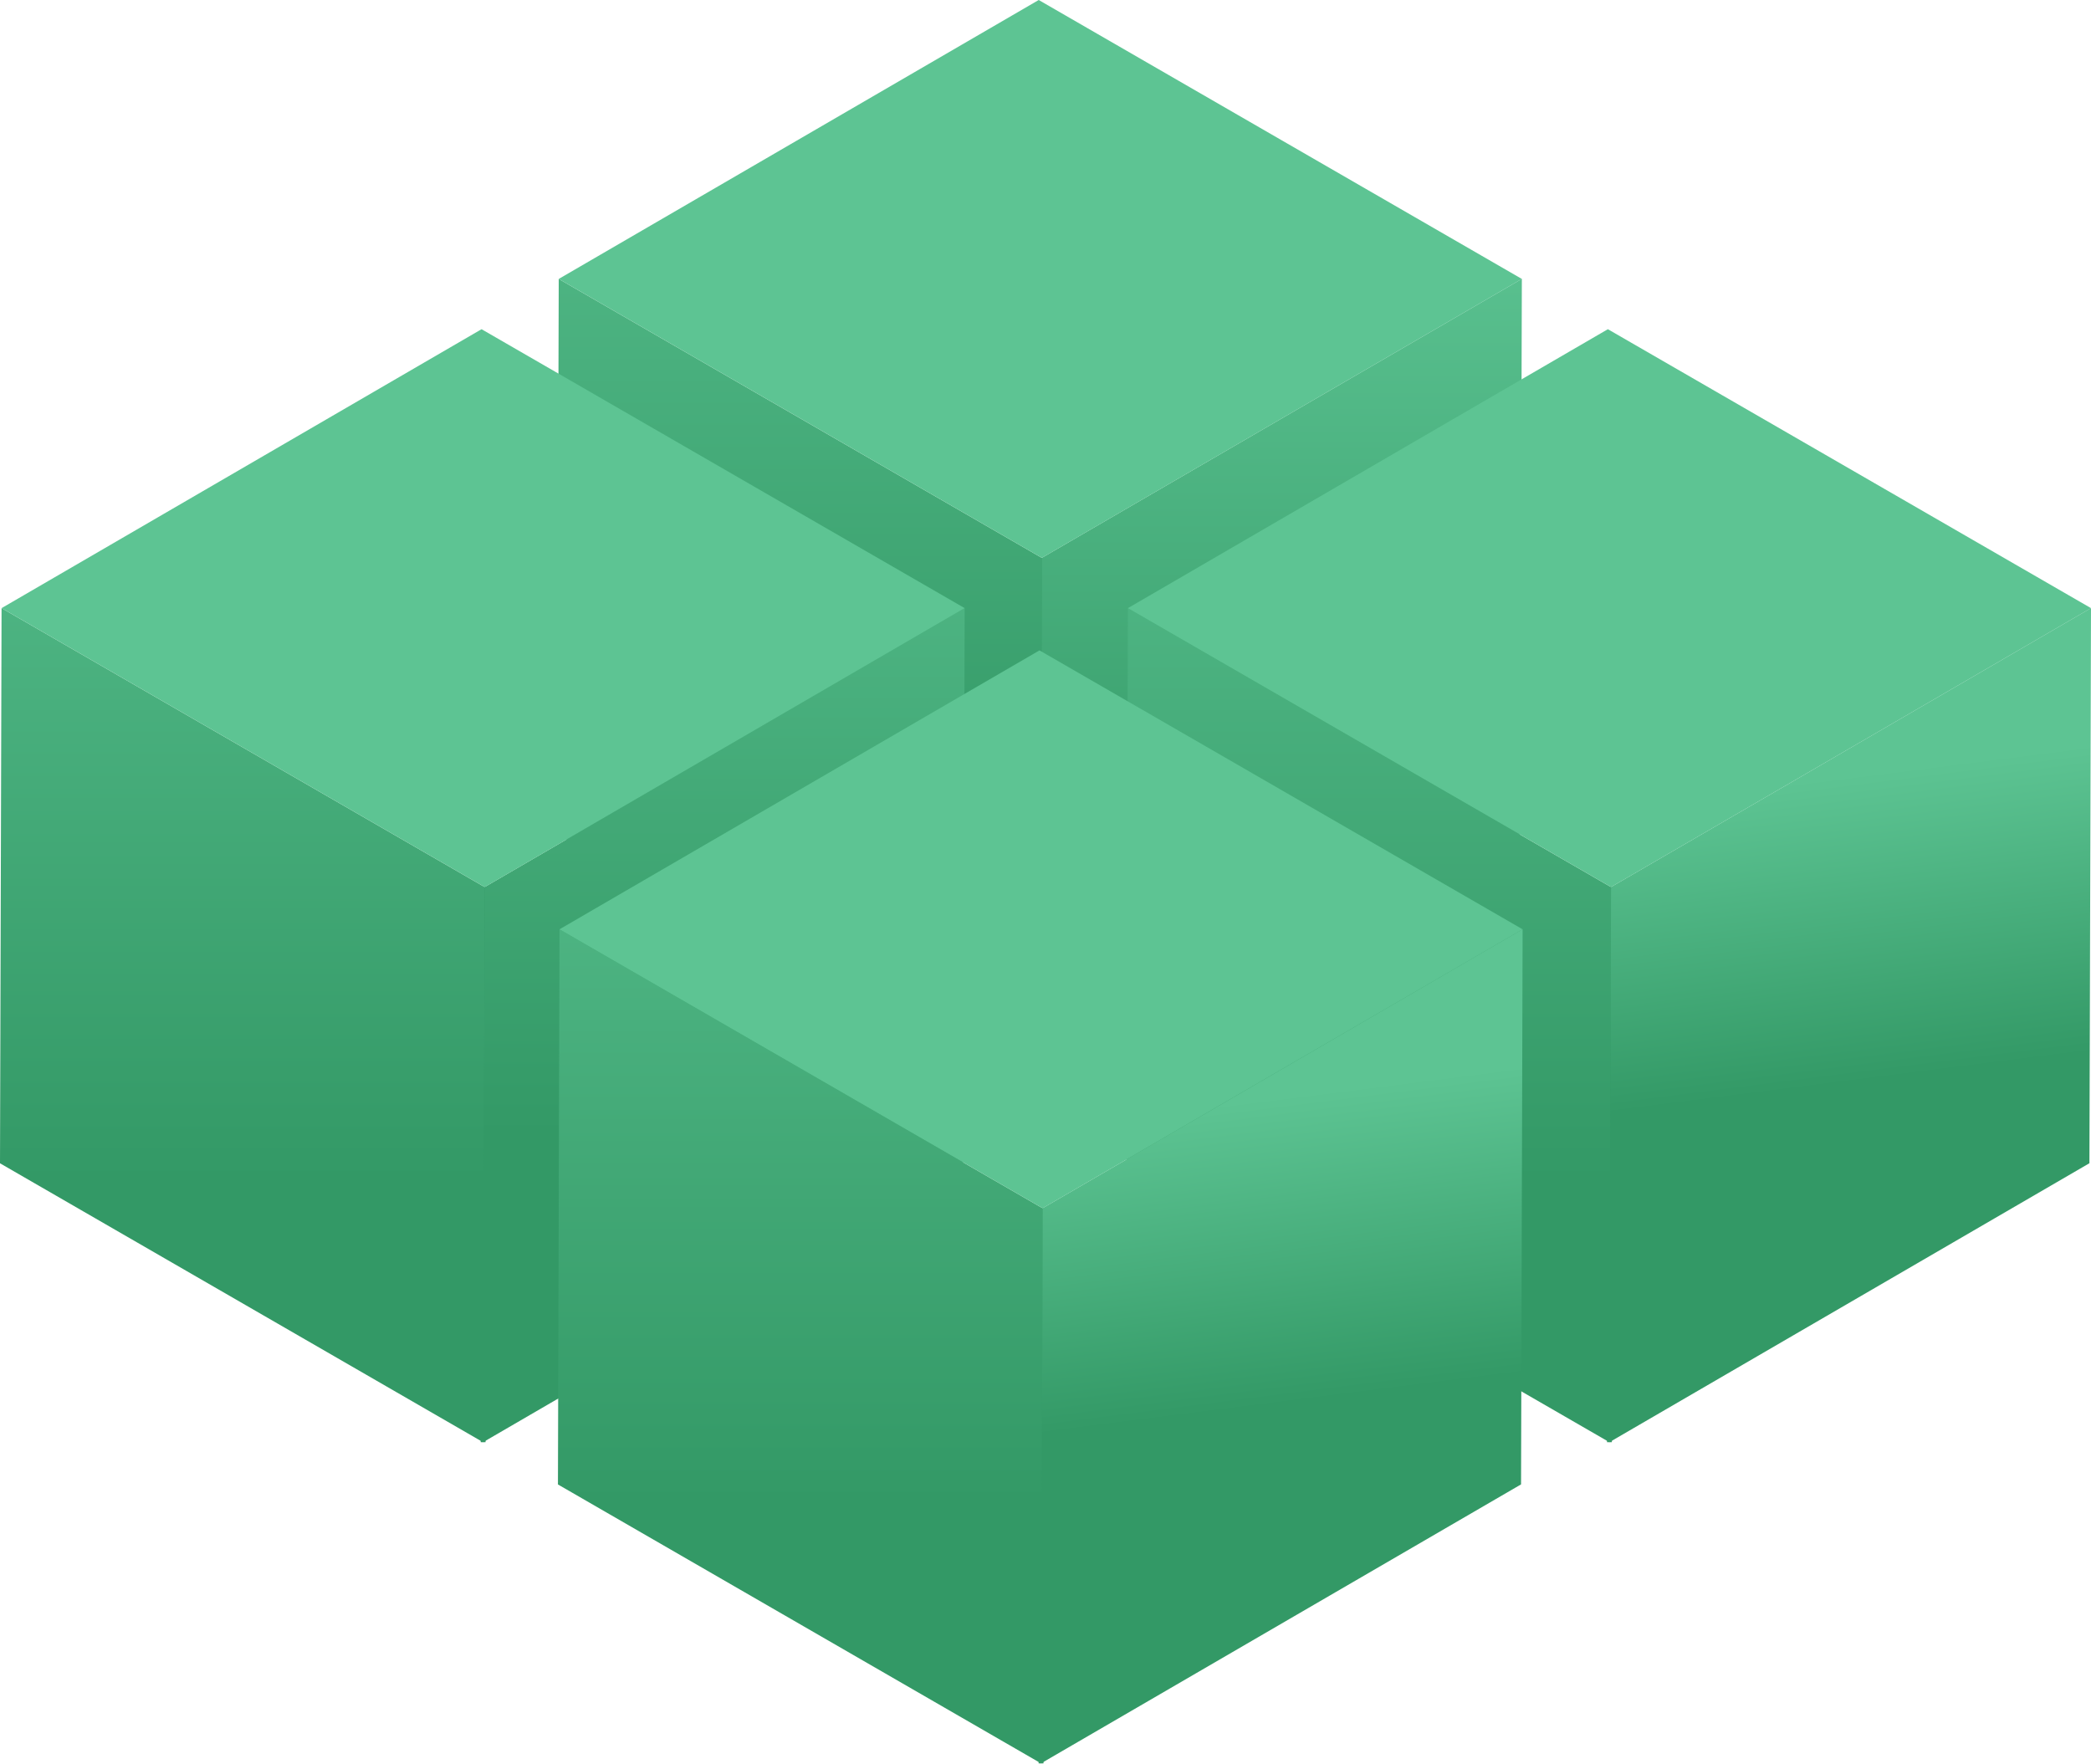
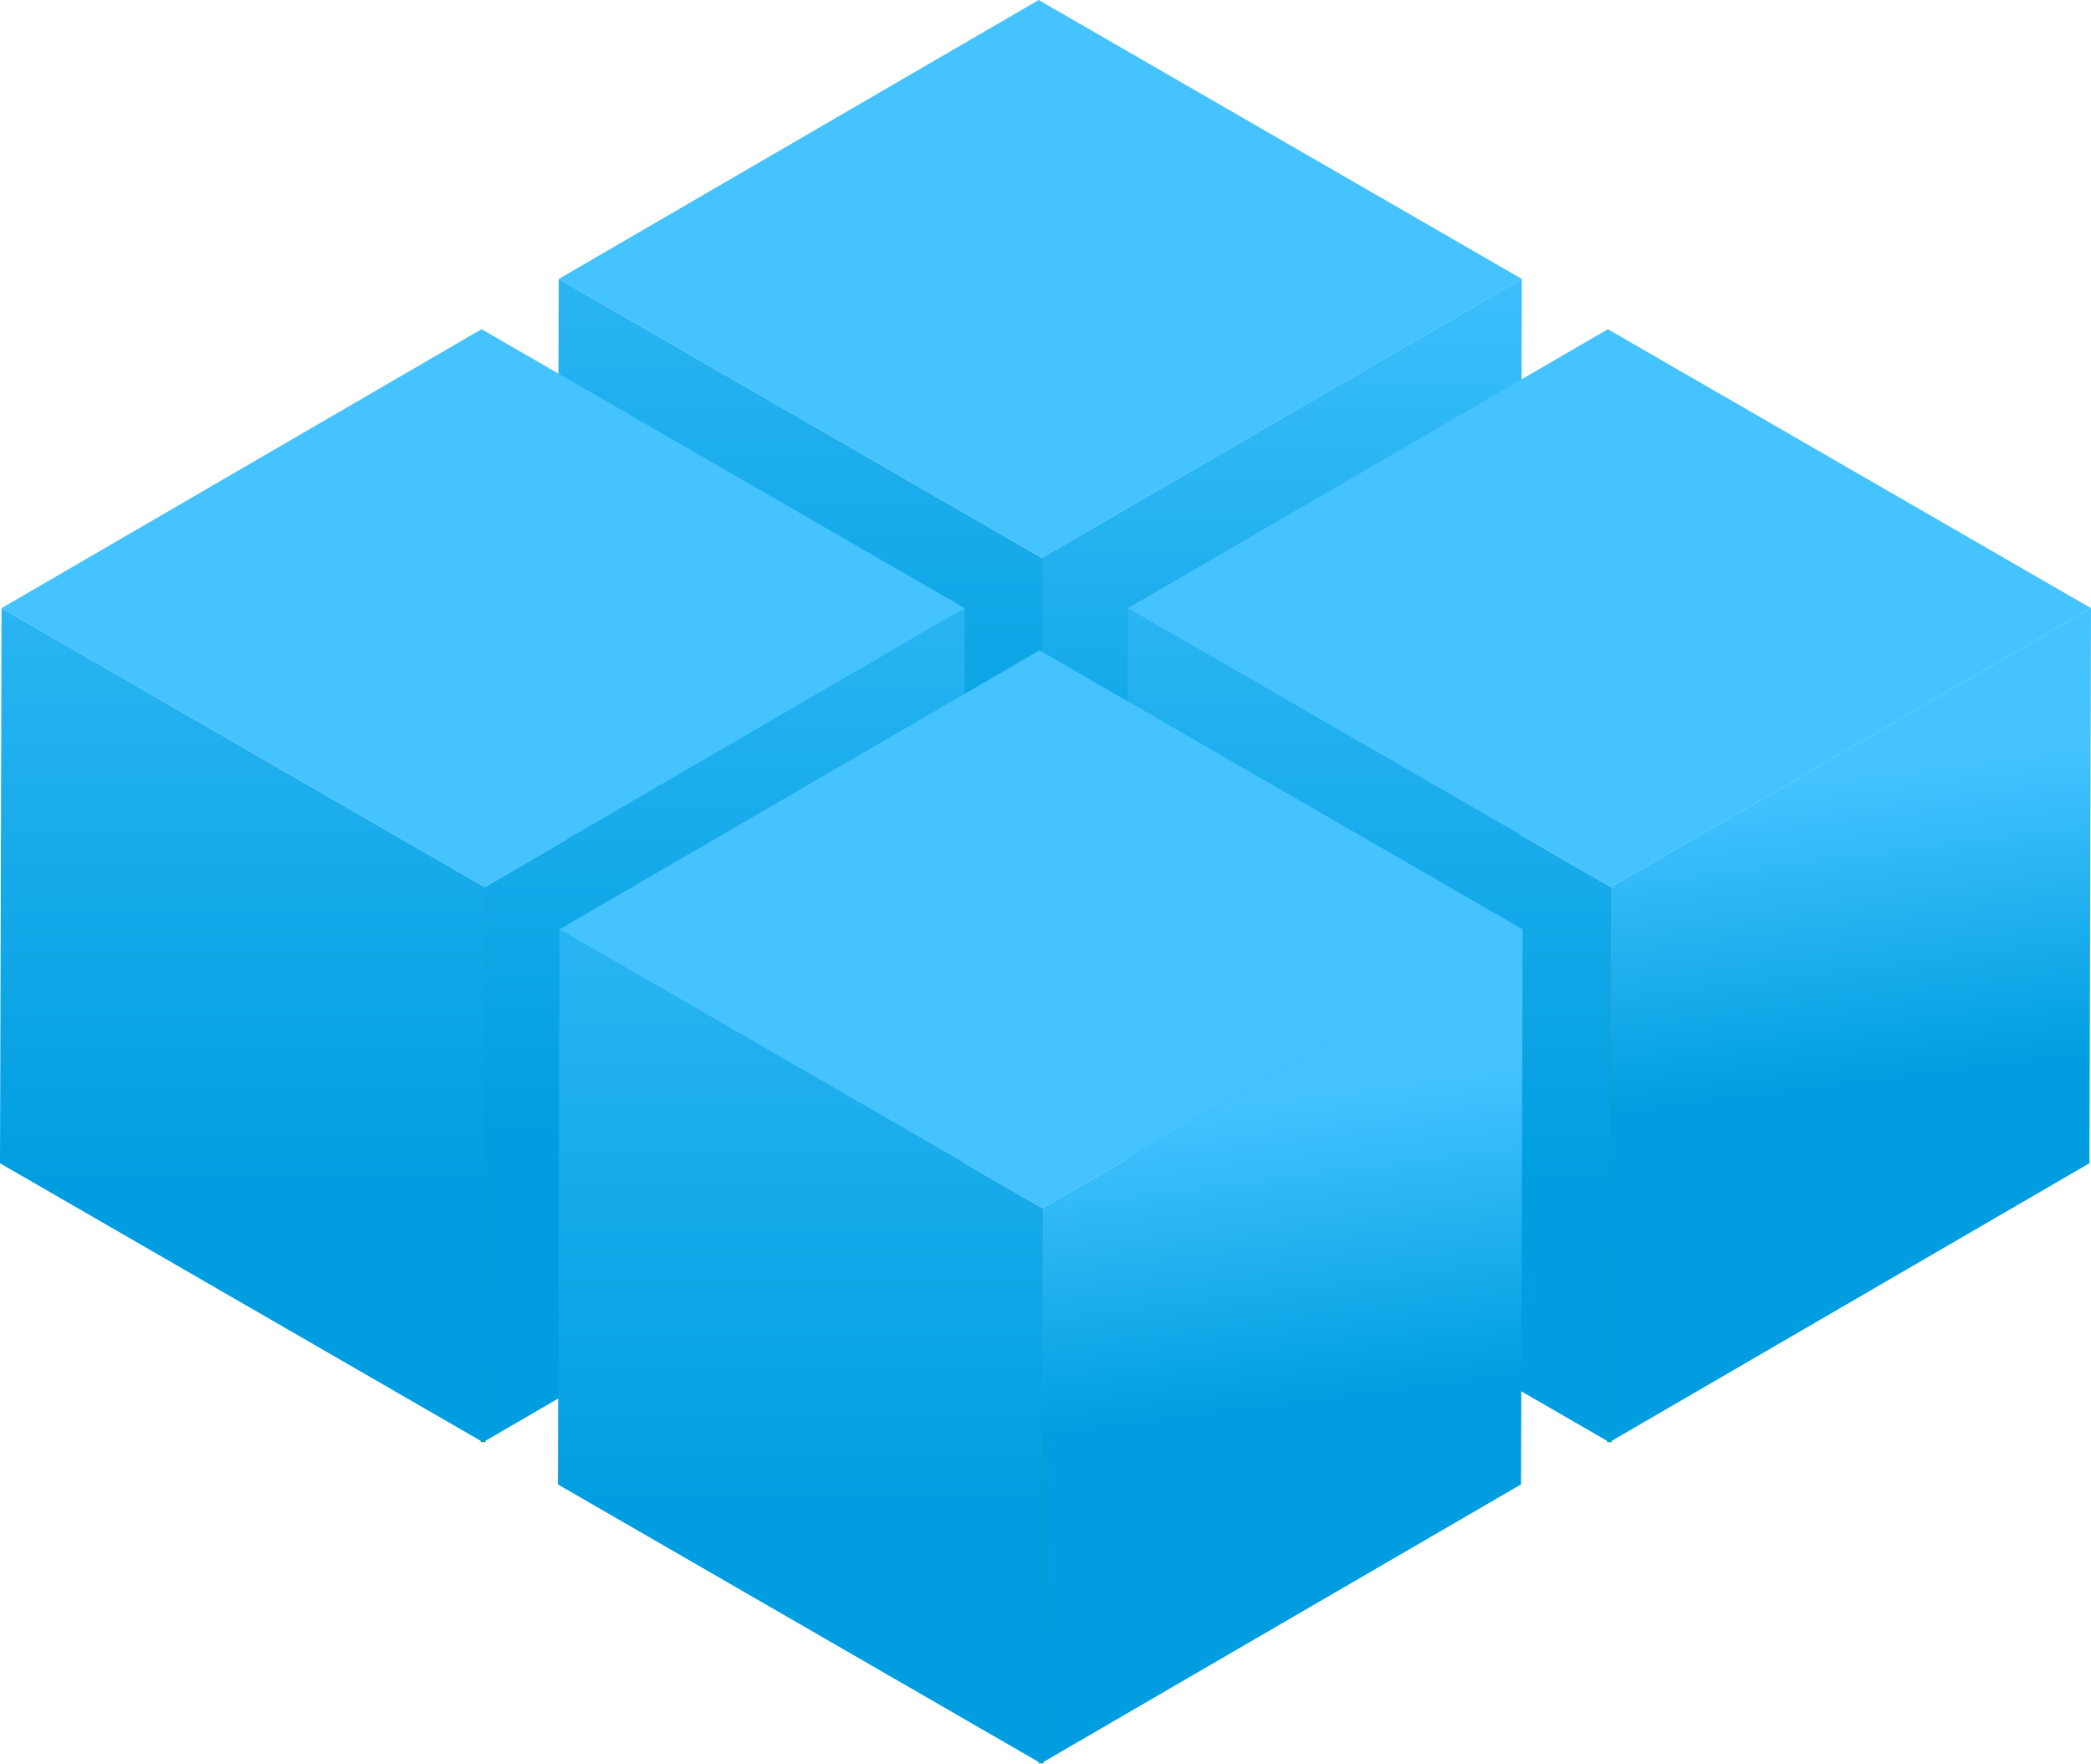
- <svg xmlns="http://www.w3.org/2000/svg" version="1.1" id="Layer_1" x="0px" y="0px" width="433.513px" height="365.585px" viewBox="-115.514 0 433.513 365.585" enable-background="new -115.514 0 433.513 365.585" xml:space="preserve">
+ <svg xmlns="http://www.w3.org/2000/svg" version="1.1" id="Layer_1" x="0px" y="0px" width="433.514px" height="365.585px" viewBox="0 0 433.514 365.585" enable-background="new 0 0 433.514 365.585" xml:space="preserve">
  <g>
-     <line fill="none" stroke="#339966" stroke-miterlimit="10" x1="100.486" y1="115.657" x2="100.16" y2="230.75" />
+     <line fill="none" stroke="#339966" stroke-miterlimit="10" x1="216.001" y1="115.657" x2="215.675" y2="230.75" />
    <g>
-       <linearGradient id="SVGID_1_" gradientUnits="userSpaceOnUse" x1="58.602" y1="78.063" x2="58.602" y2="273.505" gradientTransform="matrix(1 0 0 -1 -8.3599 254.8047)">
-         <stop offset="0" style="stop-color:#339966" />
-         <stop offset="1" style="stop-color:#5DC493" />
+       <linearGradient id="SVGID_1_" gradientUnits="userSpaceOnUse" x1="182.477" y1="738.881" x2="182.477" y2="543.441" gradientTransform="matrix(1 0 0 1 -16.7197 -562.1406)">
+         <stop offset="0" style="stop-color:#009EE0" />
+         <stop offset="1" style="stop-color:#44C3FF" />
      </linearGradient>
-       <polygon fill="url(#SVGID_1_)" points="100.486,115.657 100.16,230.75 0,172.922 0.325,57.829   " />
+       <polygon fill="url(#SVGID_1_)" points="216.001,115.657 215.675,230.75 115.514,172.922 115.84,57.829   " />
    </g>
    <g>
      <g enable-background="new    ">
        <g>
-           <linearGradient id="SVGID_2_" gradientUnits="userSpaceOnUse" x1="158.441" y1="64.875" x2="158.441" y2="212.977" gradientTransform="matrix(1 0 0 -1 -8.3599 254.8047)">
-             <stop offset="0" style="stop-color:#339966" />
-             <stop offset="1" style="stop-color:#5DC493" />
+           <linearGradient id="SVGID_2_" gradientUnits="userSpaceOnUse" x1="282.315" y1="752.07" x2="282.315" y2="603.968" gradientTransform="matrix(1 0 0 1 -16.7197 -562.1406)">
+             <stop offset="0" style="stop-color:#009EE0" />
+             <stop offset="1" style="stop-color:#44C3FF" />
          </linearGradient>
-           <polygon fill="url(#SVGID_2_)" points="200,57.816 199.674,172.909 100.162,230.741 100.487,115.646     " />
+           <polygon fill="url(#SVGID_2_)" points="315.514,57.816 315.188,172.909 215.677,230.742 216.002,115.646     " />
        </g>
      </g>
    </g>
    <g>
      <g>
-         <polygon fill="#5DC493" points="199.998,57.828 100.486,115.657 0.325,57.829 99.836,0    " />
+         <polygon fill="#44C3FF" points="315.512,57.828 216.001,115.657 115.84,57.829 215.35,0    " />
      </g>
    </g>
  </g>
  <g>
-     <line fill="none" stroke="#339966" stroke-miterlimit="10" x1="218.484" y1="183.907" x2="218.159" y2="299" />
+     <line fill="none" stroke="#339966" stroke-miterlimit="10" x1="333.999" y1="183.908" x2="333.674" y2="299" />
    <g>
-       <linearGradient id="SVGID_3_" gradientUnits="userSpaceOnUse" x1="176.602" y1="9.813" x2="176.601" y2="205.256" gradientTransform="matrix(1 0 0 -1 -8.3599 254.8047)">
-         <stop offset="0" style="stop-color:#339966" />
-         <stop offset="1" style="stop-color:#5DC493" />
+       <linearGradient id="SVGID_3_" gradientUnits="userSpaceOnUse" x1="300.476" y1="807.131" x2="300.476" y2="611.688" gradientTransform="matrix(1 0 0 1 -16.7197 -562.1406)">
+         <stop offset="0" style="stop-color:#009EE0" />
+         <stop offset="1" style="stop-color:#44C3FF" />
      </linearGradient>
-       <polygon fill="url(#SVGID_3_)" points="218.484,183.907 218.159,299 117.999,241.172 118.324,126.079   " />
+       <polygon fill="url(#SVGID_3_)" points="333.999,183.908 333.674,299 233.513,241.171 233.839,126.079   " />
    </g>
    <g>
      <g enable-background="new    ">
        <g>
-           <linearGradient id="SVGID_4_" gradientUnits="userSpaceOnUse" x1="277.957" y1="30.328" x2="269.957" y2="93.327" gradientTransform="matrix(1 0 0 -1 -8.3599 254.8047)">
-             <stop offset="0" style="stop-color:#339966" />
-             <stop offset="1" style="stop-color:#5DC493" />
+           <linearGradient id="SVGID_4_" gradientUnits="userSpaceOnUse" x1="401.832" y1="786.619" x2="393.832" y2="723.619" gradientTransform="matrix(1 0 0 1 -16.7197 -562.1406)">
+             <stop offset="0" style="stop-color:#009EE0" />
+             <stop offset="1" style="stop-color:#44C3FF" />
          </linearGradient>
-           <polygon fill="url(#SVGID_4_)" points="317.999,126.066 317.673,241.159 218.161,298.991 218.486,183.896     " />
+           <polygon fill="url(#SVGID_4_)" points="433.513,126.066 433.188,241.16 333.676,298.992 334.001,183.896     " />
        </g>
      </g>
    </g>
    <g>
      <g>
-         <polygon fill="#5DC493" points="317.997,126.078 218.484,183.907 118.324,126.079 217.835,68.25    " />
+         <polygon fill="#44C3FF" points="433.511,126.078 333.999,183.908 233.839,126.079 333.349,68.25    " />
      </g>
    </g>
  </g>
  <g>
-     <line fill="none" stroke="#339966" stroke-miterlimit="10" x1="-15.029" y1="183.907" x2="-15.354" y2="299" />
+     <line fill="none" stroke="#339966" stroke-miterlimit="10" x1="100.486" y1="183.908" x2="100.161" y2="299" />
    <g>
-       <linearGradient id="SVGID_5_" gradientUnits="userSpaceOnUse" x1="-56.912" y1="9.813" x2="-56.912" y2="205.256" gradientTransform="matrix(1 0 0 -1 -8.3599 254.8047)">
-         <stop offset="0" style="stop-color:#339966" />
-         <stop offset="1" style="stop-color:#5DC493" />
+       <linearGradient id="SVGID_5_" gradientUnits="userSpaceOnUse" x1="66.963" y1="807.131" x2="66.963" y2="611.688" gradientTransform="matrix(1 0 0 1 -16.7197 -562.1406)">
+         <stop offset="0" style="stop-color:#009EE0" />
+         <stop offset="1" style="stop-color:#44C3FF" />
      </linearGradient>
-       <polygon fill="url(#SVGID_5_)" points="-15.029,183.907 -15.354,299 -115.514,241.172 -115.189,126.079   " />
+       <polygon fill="url(#SVGID_5_)" points="100.486,183.908 100.161,299 0.001,241.171 0.326,126.079   " />
    </g>
    <g>
      <g enable-background="new    ">
        <g>
-           <linearGradient id="SVGID_6_" gradientUnits="userSpaceOnUse" x1="42.926" y1="19.375" x2="42.926" y2="201.15" gradientTransform="matrix(1 0 0 -1 -8.3599 254.8047)">
-             <stop offset="0" style="stop-color:#339966" />
-             <stop offset="1" style="stop-color:#5DC493" />
+           <linearGradient id="SVGID_6_" gradientUnits="userSpaceOnUse" x1="166.802" y1="797.57" x2="166.802" y2="615.795" gradientTransform="matrix(1 0 0 1 -16.7197 -562.1406)">
+             <stop offset="0" style="stop-color:#009EE0" />
+             <stop offset="1" style="stop-color:#44C3FF" />
          </linearGradient>
-           <polygon fill="url(#SVGID_6_)" points="84.486,126.066 84.16,241.159 -15.352,298.991 -15.027,183.896     " />
+           <polygon fill="url(#SVGID_6_)" points="200.001,126.066 199.675,241.16 100.163,298.992 100.488,183.896     " />
        </g>
      </g>
    </g>
    <g>
      <g>
-         <polygon fill="#5DC493" points="84.484,126.078 -15.029,183.907 -115.189,126.079 -15.678,68.25    " />
+         <polygon fill="#44C3FF" points="199.999,126.078 100.486,183.908 0.326,126.079 99.837,68.25    " />
      </g>
    </g>
  </g>
  <g>
-     <line fill="none" stroke="#339966" stroke-miterlimit="10" x1="100.645" y1="250.491" x2="100.32" y2="365.584" />
+     <line fill="none" stroke="#339966" stroke-miterlimit="10" x1="216.16" y1="250.492" x2="215.835" y2="365.583" />
    <g>
-       <linearGradient id="SVGID_7_" gradientUnits="userSpaceOnUse" x1="58.762" y1="-56.77" x2="58.762" y2="138.673" gradientTransform="matrix(1 0 0 -1 -8.3599 254.8047)">
-         <stop offset="0" style="stop-color:#339966" />
-         <stop offset="1" style="stop-color:#5DC493" />
+       <linearGradient id="SVGID_7_" gradientUnits="userSpaceOnUse" x1="182.637" y1="873.715" x2="182.637" y2="678.272" gradientTransform="matrix(1 0 0 1 -16.7197 -562.1406)">
+         <stop offset="0" style="stop-color:#009EE0" />
+         <stop offset="1" style="stop-color:#44C3FF" />
      </linearGradient>
-       <polygon fill="url(#SVGID_7_)" points="100.645,250.491 100.32,365.584 0.16,307.756 0.485,192.663   " />
+       <polygon fill="url(#SVGID_7_)" points="216.16,250.492 215.835,365.583 115.675,307.755 116,192.664   " />
    </g>
    <g>
      <g enable-background="new    ">
        <g>
-           <linearGradient id="SVGID_8_" gradientUnits="userSpaceOnUse" x1="160.119" y1="-36.256" x2="152.119" y2="26.743" gradientTransform="matrix(1 0 0 -1 -8.3599 254.8047)">
-             <stop offset="0" style="stop-color:#339966" />
-             <stop offset="1" style="stop-color:#5DC493" />
+           <linearGradient id="SVGID_8_" gradientUnits="userSpaceOnUse" x1="283.992" y1="853.202" x2="275.992" y2="790.202" gradientTransform="matrix(1 0 0 1 -16.7197 -562.1406)">
+             <stop offset="0" style="stop-color:#009EE0" />
+             <stop offset="1" style="stop-color:#44C3FF" />
          </linearGradient>
-           <polygon fill="url(#SVGID_8_)" points="200.16,192.65 199.834,307.743 100.322,365.575 100.646,250.48     " />
+           <polygon fill="url(#SVGID_8_)" points="315.675,192.65 315.348,307.744 215.837,365.576 216.161,250.48     " />
        </g>
      </g>
    </g>
    <g>
      <g>
-         <polygon fill="#5DC493" points="200.158,192.662 100.645,250.491 0.485,192.663 99.996,134.834    " />
+         <polygon fill="#44C3FF" points="315.673,192.662 216.16,250.492 116,192.664 215.51,134.834    " />
      </g>
    </g>
  </g>
</svg>
